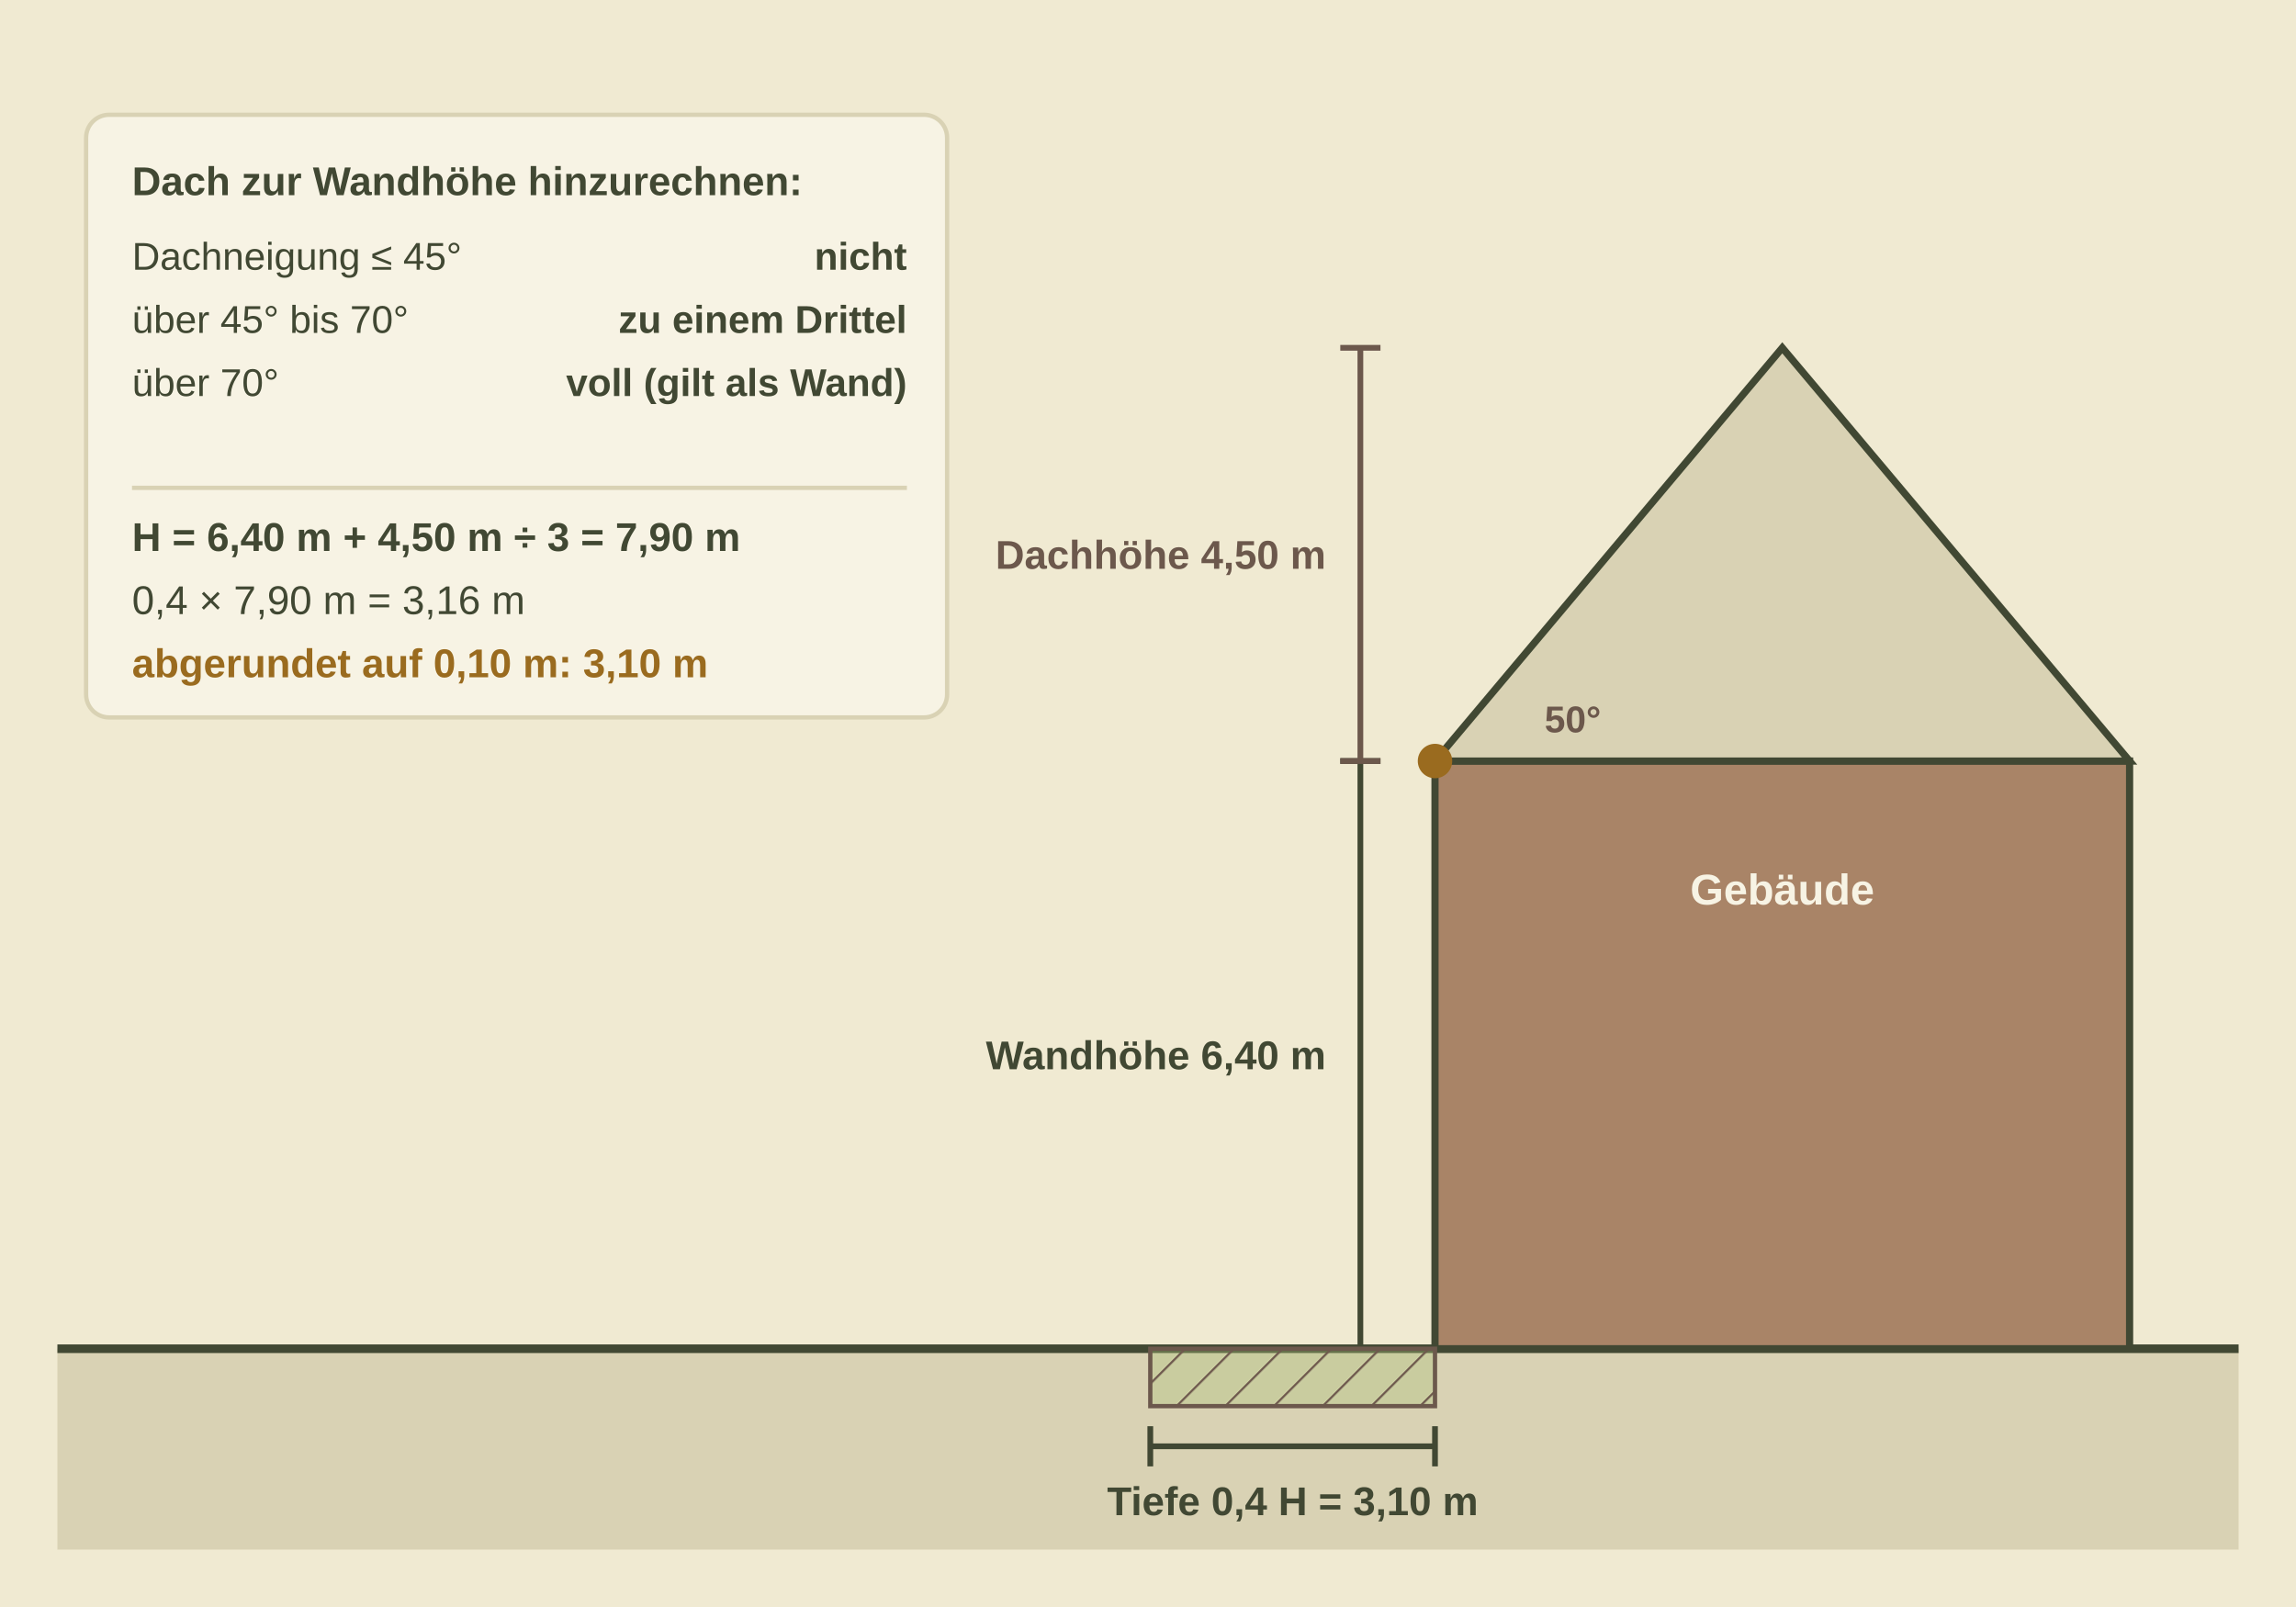
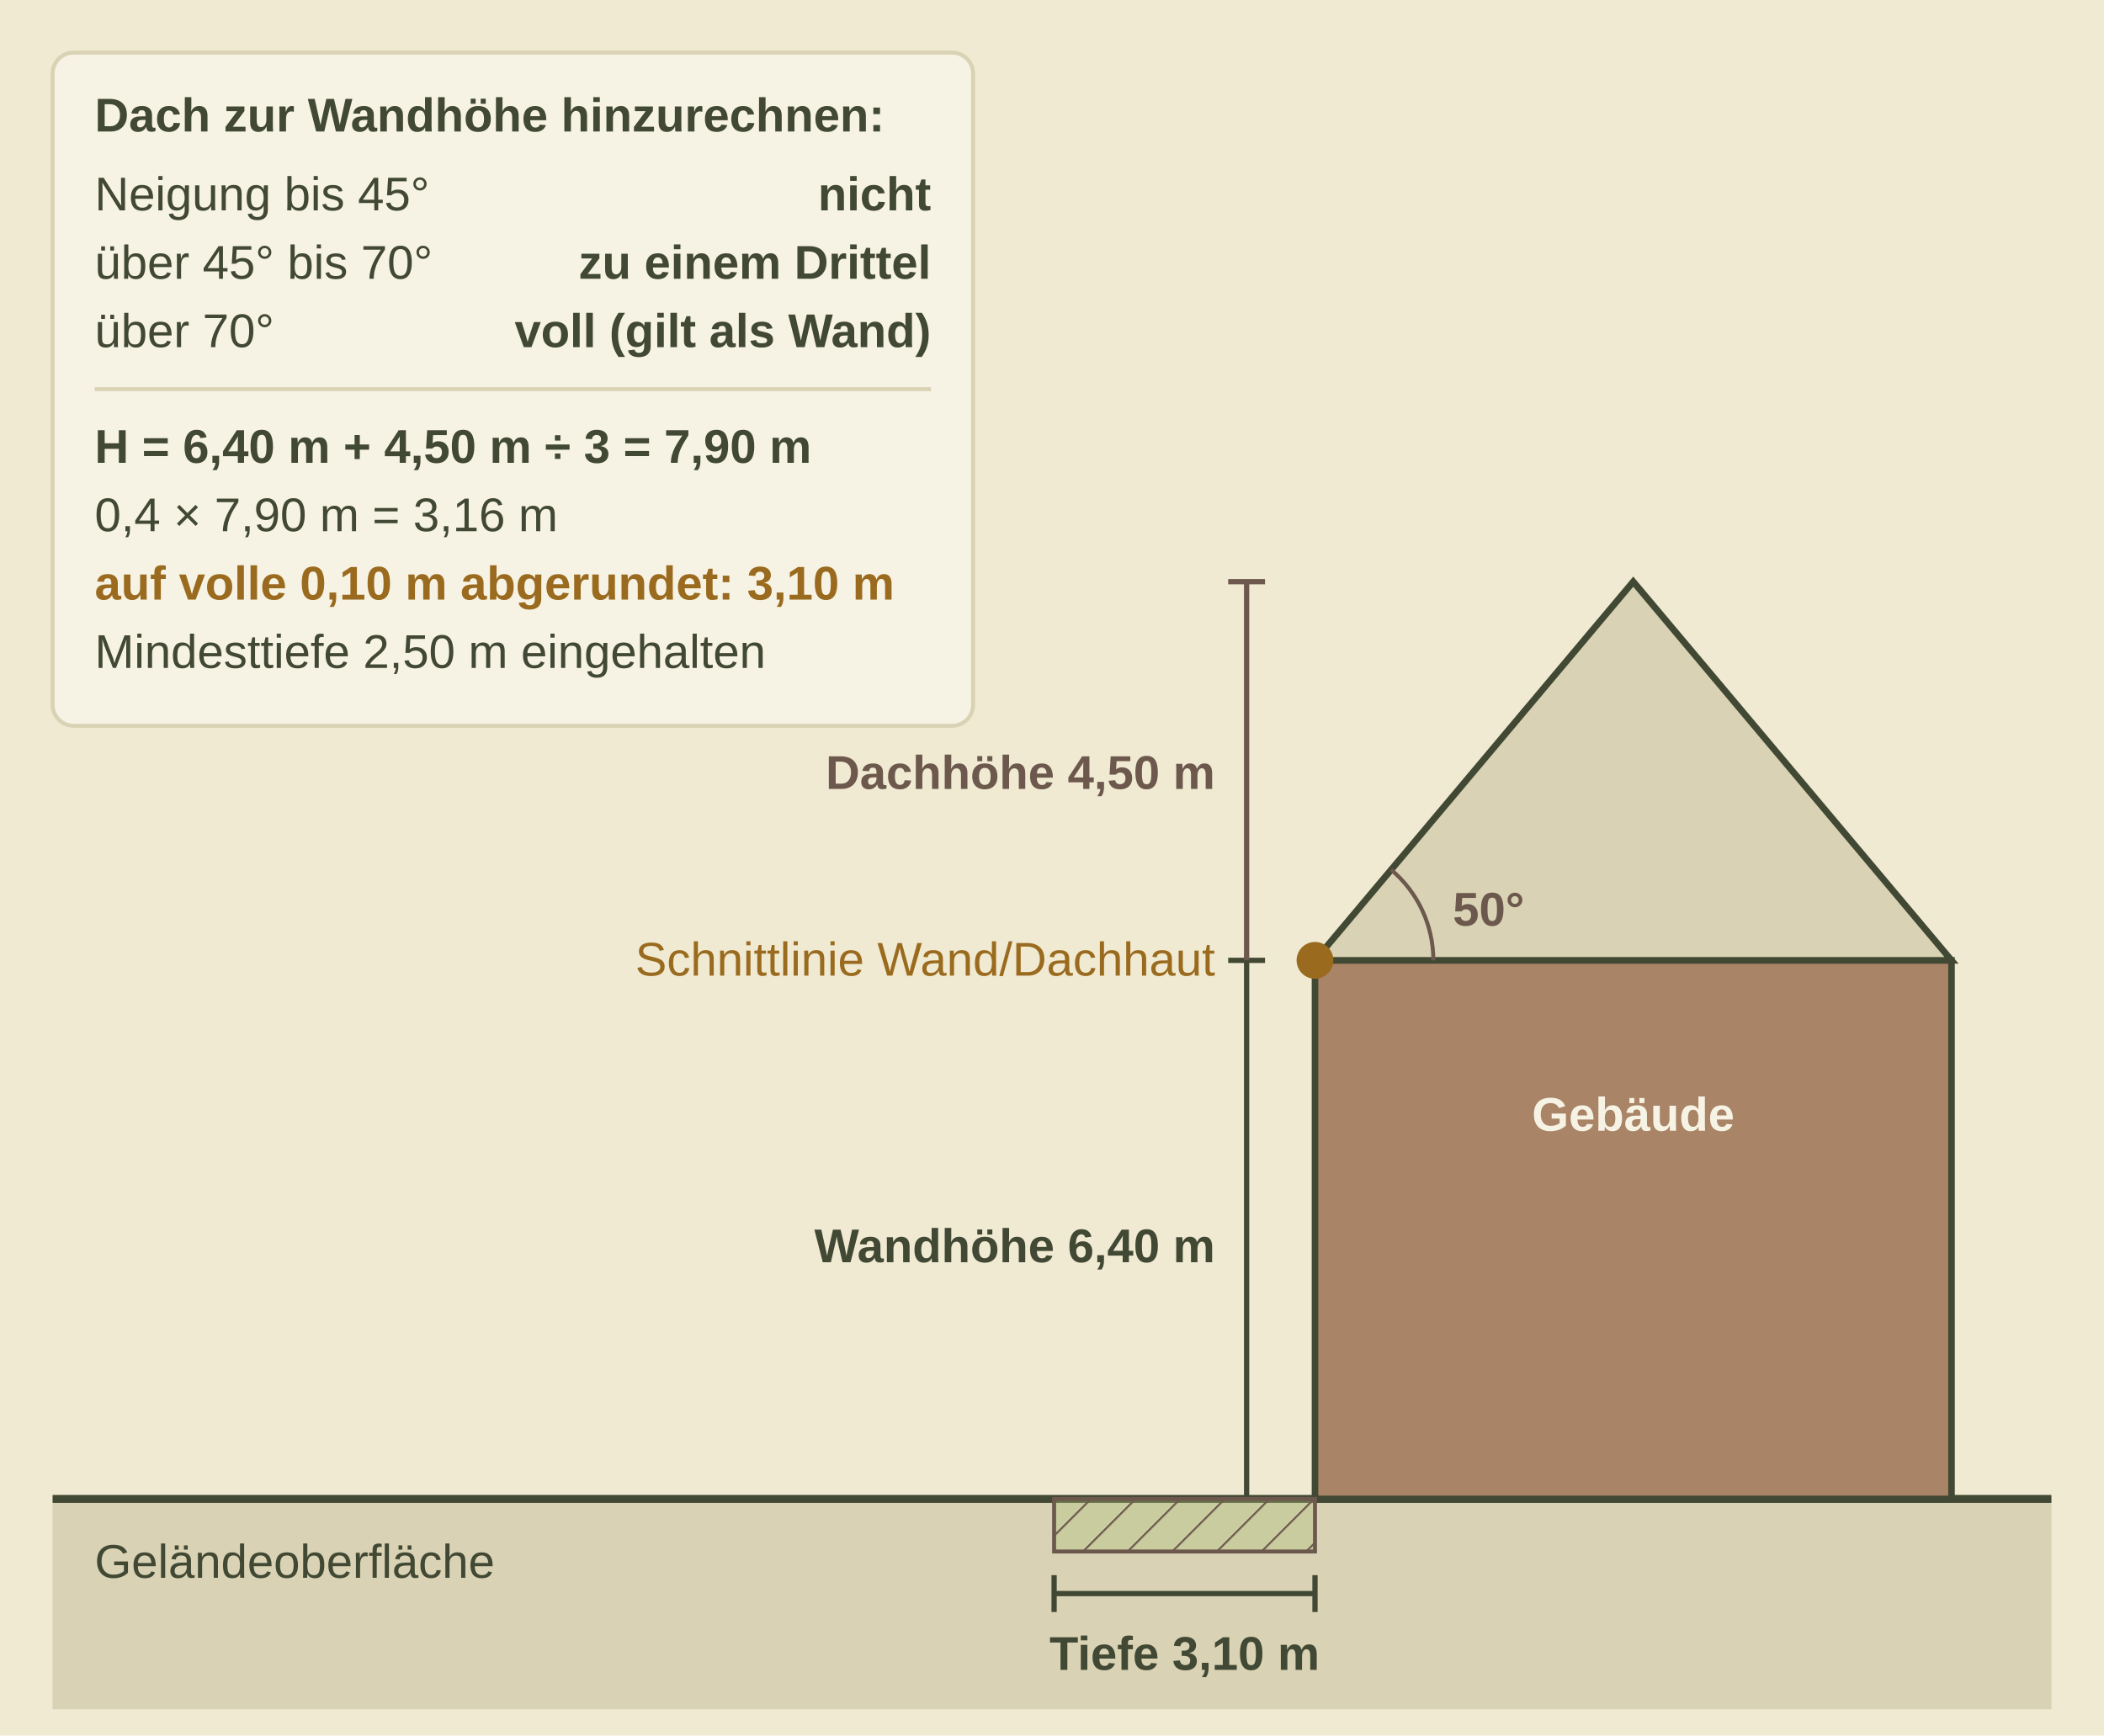
- <svg xmlns="http://www.w3.org/2000/svg" viewBox="0 0 800 560" width="800" height="560" font-family="Arial, Helvetica, 'Liberation Sans', sans-serif">
+ <svg xmlns="http://www.w3.org/2000/svg" viewBox="0 0 800 660" width="800" height="660" font-family="Arial, Helvetica, 'Liberation Sans', sans-serif">
  <defs>
    <pattern id="af" width="12" height="12" patternUnits="userSpaceOnUse" patternTransform="rotate(45)">
      <rect width="12" height="12" fill="#adc178" fill-opacity="0.35" />
      <line x1="0" y1="0" x2="0" y2="12" stroke="#6c584c" stroke-width="1.5" />
    </pattern>
-     <pattern id="konflikt" width="10" height="10" patternUnits="userSpaceOnUse" patternTransform="rotate(-45)">
-       <rect width="10" height="10" fill="#9a6b1f" fill-opacity="0.45" />
-       <line x1="0" y1="0" x2="0" y2="10" stroke="#9a6b1f" stroke-width="3" />
-     </pattern>
  </defs>
-   <rect x="0" y="0" width="800" height="560" fill="#f0ead2" />
-   <rect x="20" y="470" width="760" height="70" fill="#d9d2b4" />
-   <line x1="20" y1="470" x2="780" y2="470" stroke="#414833" stroke-width="3" />
-   <rect x="500" y="265.2" width="242.017" height="204.8" fill="#a98467" stroke="#414833" stroke-width="2.5" />
-   <polygon points="500,265.2 621.008,121.2 742.017,265.2" fill="#d9d2b4" stroke="#414833" stroke-width="2.5" />
-   <text x="621.008" y="315.2" font-size="15" text-anchor="middle" font-weight="bold" fill="#f7f3e4">Gebäude</text>
-   <text x="548" y="255.2" font-size="13" text-anchor="middle" font-weight="bold" fill="#6c584c">50°</text>
-   <line x1="474" y1="470" x2="474" y2="265.2" stroke="#414833" stroke-width="2" />
-   <line x1="467" y1="470" x2="481" y2="470" stroke="#414833" stroke-width="2" />
-   <line x1="467" y1="265.2" x2="481" y2="265.2" stroke="#414833" stroke-width="2" />
-   <text x="462" y="372.6" font-size="14" text-anchor="end" font-weight="bold" fill="#414833">Wandhöhe 6,40 m</text>
-   <line x1="474" y1="265.2" x2="474" y2="121.2" stroke="#6c584c" stroke-width="2" />
-   <line x1="467" y1="265.2" x2="481" y2="265.2" stroke="#6c584c" stroke-width="2" />
-   <line x1="467" y1="121.2" x2="481" y2="121.2" stroke="#6c584c" stroke-width="2" />
-   <text x="462" y="198.2" font-size="14" text-anchor="end" font-weight="bold" fill="#6c584c">Dachhöhe 4,50 m</text>
-   <circle cx="500" cy="265.2" r="6" fill="#9a6b1f" />
-   <rect x="400.8" y="470" width="99.2" height="20" fill="url(#af)" stroke="#6c584c" stroke-width="1.5" />
-   <line x1="400.8" y1="504" x2="500" y2="504" stroke="#414833" stroke-width="2" />
-   <line x1="400.8" y1="497" x2="400.8" y2="511" stroke="#414833" stroke-width="2" />
-   <line x1="500" y1="497" x2="500" y2="511" stroke="#414833" stroke-width="2" />
-   <text x="450.4" y="528" font-size="14" text-anchor="middle" font-weight="bold" fill="#414833">Tiefe 0,4 H = 3,10 m</text>
-   <rect x="30" y="40" width="300" height="210" rx="8" fill="#f7f3e4" stroke="#d9d2b4" stroke-width="1.5" />
-   <text x="46" y="68" font-size="14" text-anchor="start" font-weight="bold" fill="#414833">Dach zur Wandhöhe hinzurechnen:</text>
-   <text x="46" y="94" font-size="13.5" text-anchor="start" font-weight="normal" fill="#414833">Dachneigung ≤ 45°</text>
-   <text x="316" y="94" font-size="13.5" text-anchor="end" font-weight="bold" fill="#414833">nicht</text>
-   <text x="46" y="116" font-size="13.5" text-anchor="start" font-weight="normal" fill="#414833">über 45° bis 70°</text>
-   <text x="316" y="116" font-size="13.5" text-anchor="end" font-weight="bold" fill="#414833">zu einem Drittel</text>
-   <text x="46" y="138" font-size="13.5" text-anchor="start" font-weight="normal" fill="#414833">über 70°</text>
-   <text x="316" y="138" font-size="13.5" text-anchor="end" font-weight="bold" fill="#414833">voll (gilt als Wand)</text>
-   <line x1="46" y1="170" x2="316" y2="170" stroke="#d9d2b4" stroke-width="1.5" />
-   <text x="46" y="192" font-size="14" text-anchor="start" font-weight="bold" fill="#414833">H = 6,40 m + 4,50 m ÷ 3 = 7,90 m</text>
-   <text x="46" y="214" font-size="14" text-anchor="start" font-weight="normal" fill="#414833">0,4 × 7,90 m = 3,16 m</text>
-   <text x="46" y="236" font-size="14" text-anchor="start" font-weight="bold" fill="#9a6b1f">abgerundet auf 0,10 m: 3,10 m</text>
+   <rect x="0" y="0" width="800" height="660" fill="#f0ead2" />
+   <rect x="20" y="570" width="760" height="80" fill="#d9d2b4" />
+   <line x1="20" y1="570" x2="780" y2="570" stroke="#414833" stroke-width="3" />
+   <text x="36" y="600" font-size="18" text-anchor="start" font-weight="normal" fill="#414833">Geländeoberfläche</text>
+   <rect x="500" y="365.2" width="242.017" height="204.8" fill="#a98467" stroke="#414833" stroke-width="2.5" />
+   <polygon points="500,365.2 621.008,221.2 742.017,365.2" fill="#d9d2b4" stroke="#414833" stroke-width="2.5" />
+   <text x="621.008" y="430" font-size="18" text-anchor="middle" font-weight="bold" fill="#f7f3e4">Gebäude</text>
+   <path d="M545,365.2 A45,45 0 0,0 528.9,330.7" fill="none" stroke="#6c584c" stroke-width="1.5" />
+   <text x="566" y="352" font-size="18" text-anchor="middle" font-weight="bold" fill="#6c584c">50°</text>
+   <line x1="474" y1="570" x2="474" y2="365.2" stroke="#414833" stroke-width="2" />
+   <line x1="467" y1="570" x2="481" y2="570" stroke="#414833" stroke-width="2" />
+   <line x1="467" y1="365.2" x2="481" y2="365.2" stroke="#414833" stroke-width="2" />
+   <text x="462" y="480" font-size="18" text-anchor="end" font-weight="bold" fill="#414833">Wandhöhe 6,40 m</text>
+   <line x1="474" y1="365.2" x2="474" y2="221.2" stroke="#6c584c" stroke-width="2" />
+   <line x1="467" y1="221.2" x2="481" y2="221.2" stroke="#6c584c" stroke-width="2" />
+   <text x="462" y="300" font-size="18" text-anchor="end" font-weight="bold" fill="#6c584c">Dachhöhe 4,50 m</text>
+   <circle cx="500" cy="365.2" r="7" fill="#9a6b1f" />
+   <text x="462" y="371" font-size="18" text-anchor="end" font-weight="normal" fill="#9a6b1f">Schnittlinie Wand/Dachhaut</text>
+   <rect x="400.8" y="570" width="99.2" height="20" fill="url(#af)" stroke="#6c584c" stroke-width="1.5" />
+   <line x1="400.8" y1="606" x2="500" y2="606" stroke="#414833" stroke-width="2" />
+   <line x1="400.8" y1="599" x2="400.8" y2="613" stroke="#414833" stroke-width="2" />
+   <line x1="500" y1="599" x2="500" y2="613" stroke="#414833" stroke-width="2" />
+   <text x="450.4" y="635" font-size="18" text-anchor="middle" font-weight="bold" fill="#414833">Tiefe 3,10 m</text>
+   <rect x="20" y="20" width="350" height="256" rx="8" fill="#f7f3e4" stroke="#d9d2b4" stroke-width="1.5" />
+   <text x="36" y="50" font-size="18" text-anchor="start" font-weight="bold" fill="#414833">Dach zur Wandhöhe hinzurechnen:</text>
+   <text x="36" y="80" font-size="18" text-anchor="start" font-weight="normal" fill="#414833">Neigung bis 45°</text>
+   <text x="354" y="80" font-size="18" text-anchor="end" font-weight="bold" fill="#414833">nicht</text>
+   <text x="36" y="106" font-size="18" text-anchor="start" font-weight="normal" fill="#414833">über 45° bis 70°</text>
+   <text x="354" y="106" font-size="18" text-anchor="end" font-weight="bold" fill="#414833">zu einem Drittel</text>
+   <text x="36" y="132" font-size="18" text-anchor="start" font-weight="normal" fill="#414833">über 70°</text>
+   <text x="354" y="132" font-size="18" text-anchor="end" font-weight="bold" fill="#414833">voll (gilt als Wand)</text>
+   <line x1="36" y1="148" x2="354" y2="148" stroke="#d9d2b4" stroke-width="1.5" />
+   <text x="36" y="176" font-size="18" text-anchor="start" font-weight="bold" fill="#414833">H = 6,40 m + 4,50 m ÷ 3 = 7,90 m</text>
+   <text x="36" y="202" font-size="18" text-anchor="start" font-weight="normal" fill="#414833">0,4 × 7,90 m = 3,16 m</text>
+   <text x="36" y="228" font-size="18" text-anchor="start" font-weight="bold" fill="#9a6b1f">auf volle 0,10 m abgerundet: 3,10 m</text>
+   <text x="36" y="254" font-size="18" text-anchor="start" font-weight="normal" fill="#414833">Mindesttiefe 2,50 m eingehalten</text>
</svg>
